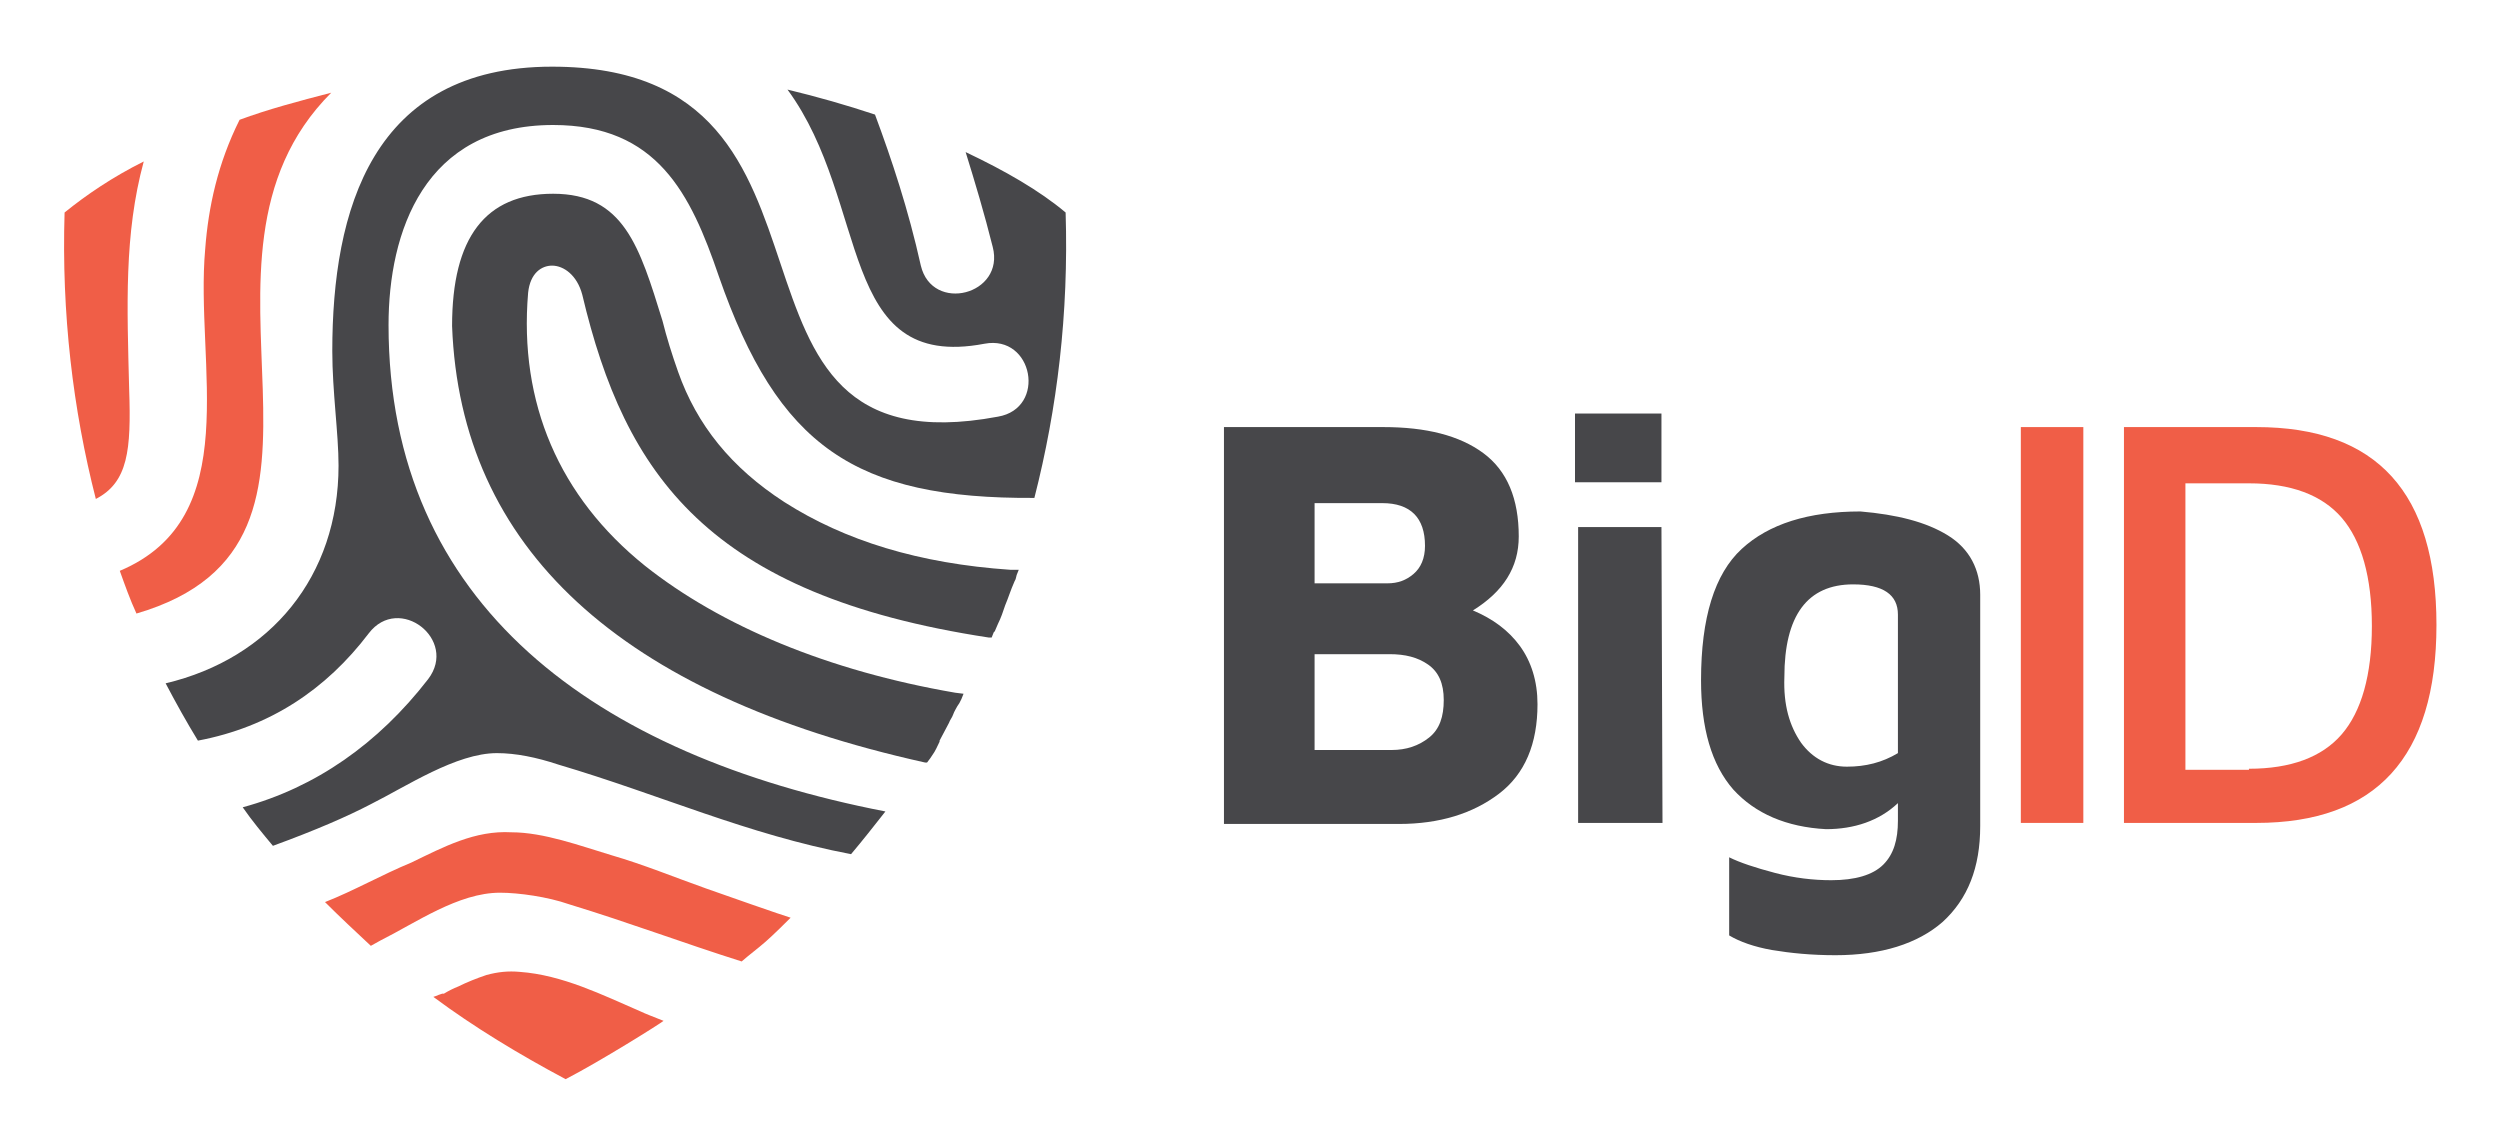
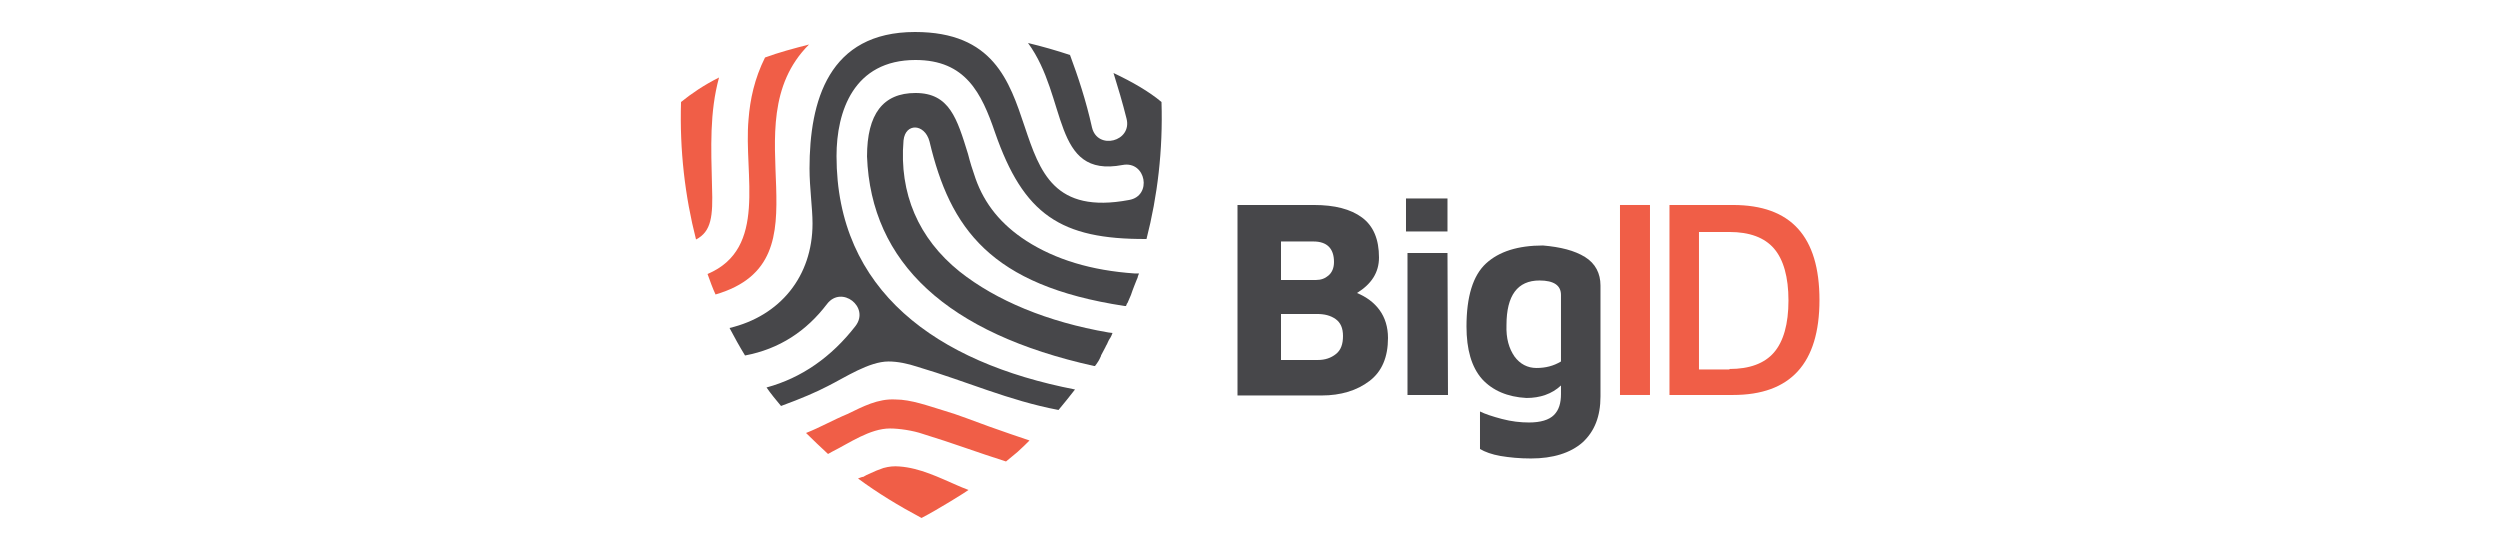
- <svg xmlns="http://www.w3.org/2000/svg" version="1.1" id="Layer_1" x="0px" y="0px" viewBox="0 0 240 110" style="enable-background:new 0 0 240 110;" xml:space="preserve">
+ <svg xmlns="http://www.w3.org/2000/svg" version="1.1" id="Layer_1" x="0px" y="0px" viewBox="0 0 240 110" style="enable-background:new 0 0 240 110;" xml:space="preserve" width="1591" height="350">
  <style type="text/css">
	.st0{fill:#47474A;}
	.st1{fill:#F05E47;}
</style>
  <g>
    <g>
      <path class="st0" d="M145.9,62c1.1,1.5,1.7,3.4,1.7,5.6c0,3.8-1.2,6.7-3.7,8.6c-2.5,1.9-5.7,2.9-9.6,2.9h-16.8V41h15.3    c4.1,0,7.3,0.8,9.6,2.5c2.3,1.7,3.4,4.4,3.4,8c0,3-1.5,5.3-4.4,7.1C143.3,59.4,144.8,60.5,145.9,62z M126.2,56h7    c1,0,1.8-0.3,2.5-0.9c0.7-0.6,1.1-1.5,1.1-2.7c0-2.7-1.4-4.1-4.1-4.1h-6.5V56z M137.2,70.8c1-0.8,1.4-2,1.4-3.6    c0-1.6-0.5-2.7-1.5-3.4c-1-0.7-2.2-1-3.7-1h-7.2v9.2h7.4C135,72,136.2,71.6,137.2,70.8z" />
      <path class="st0" d="M151.2,39.7h8.3v6.6h-8.3V39.7z M151.4,50.6h8.1l0.1,28.4h-8.1V50.6z" />
      <path class="st0" d="M187,51.4c2.1,1.3,3.1,3.3,3.1,5.7v22.2c0,4-1.2,7-3.6,9.2c-2.4,2.1-5.9,3.2-10.3,3.2c-2.3,0-4.3-0.2-6.1-0.5    c-1.7-0.3-3.1-0.8-4.1-1.4v-7.5c1,0.5,2.5,1,4.4,1.5c1.9,0.5,3.7,0.7,5.4,0.7c2.3,0,4-0.5,5-1.5c1-1,1.4-2.4,1.4-4.2v-1.7    c-1.8,1.7-4.2,2.5-6.9,2.5c-3.8-0.2-6.8-1.5-8.9-3.8c-2.1-2.4-3.1-5.9-3.1-10.5c0-6,1.3-10.2,3.9-12.6s6.4-3.6,11.4-3.6    C182.1,49.4,184.9,50.1,187,51.4z M172.9,71.3c1.1,1.5,2.6,2.3,4.4,2.3c1.8,0,3.4-0.4,4.9-1.3V59c0-1.9-1.4-2.9-4.3-2.9    c-4.4,0-6.6,3-6.6,8.9C171.2,67.7,171.8,69.7,172.9,71.3z" />
      <path class="st1" d="M194,41h6v38h-6V41z" />
      <path class="st1" d="M203.9,41h12.7c11.6,0,17.3,6.3,17.3,19c0,12.7-5.8,19-17.3,19h-12.7V41z M215.9,73.8c4,0,7-1.1,8.9-3.3    c1.9-2.2,2.9-5.7,2.9-10.4c0-4.7-1-8.2-2.9-10.4c-1.9-2.2-4.9-3.3-8.9-3.3h-6.1v27.5H215.9z" />
    </g>
    <g>
      <path class="st0" d="M15.9,65.6c1,1.9,2,3.7,3.1,5.5c6.9-1.3,12.3-4.9,16.4-10.3c2.9-3.8,8.6,0.6,5.7,4.4    c-4.8,6.2-10.8,10.4-17.8,12.3c0.9,1.3,1.9,2.5,2.9,3.7c4.1-1.5,7.1-2.8,9.4-4c3.4-1.7,8.2-4.9,12.1-4.9c1.8,0,3.8,0.4,5.9,1.1    c9.8,2.9,18.1,6.7,28.1,8.6c1.1-1.3,2.2-2.7,3.3-4.1c-27.8-5.4-47.7-19.8-47.7-46.7c0-8.9,3.4-19.2,15.8-19.2    c10,0,13.2,6.6,15.9,14.5c5.7,16.4,13.1,21.4,30.3,21.3c2.2-8.6,3.3-17.7,3-27.4c-2.5-2.1-5.8-4-9.6-5.8c0.9,2.9,1.8,5.9,2.6,9.1    c1.2,4.6-5.8,6.4-6.9,1.8C87.2,20.1,85.6,15.3,84,11c-2.7-0.9-5.5-1.7-8.4-2.4c8,10.9,4.7,27.1,18.9,24.4c4.7-0.9,6,6.2,1.3,7    C65.9,45.6,84.3,6.4,53,6.4c-17.3,0-21.1,13.8-21.1,27.3c0,3.9,0.6,7.9,0.6,11C32.5,55.3,26,63.2,15.9,65.6z" />
      <path class="st1" d="M41.6,95.7c3.9,2.9,8.2,5.5,12.7,7.9c3.3-1.7,9.2-5.4,9.4-5.6c-1-0.4-1.8-0.7-2.2-0.9    c-3.7-1.6-7.5-3.5-11.6-3.8c-1.1-0.1-2.1,0-3.2,0.3c-0.9,0.3-1.9,0.7-2.7,1.1c-0.5,0.2-0.9,0.4-1.4,0.7    C42.5,95.3,41.7,95.7,41.6,95.7z" />
      <path class="st1" d="M31.2,86.6c1.4,1.4,2.9,2.8,4.4,4.2l0.9-0.5c3.4-1.7,7.5-4.6,11.5-4.6c1.8,0,4.6,0.4,6.6,1.1    c5.9,1.8,10.9,3.7,16.6,5.5c0.8-0.7,1.5-1.2,2.3-1.9c0.8-0.7,2-1.9,2.4-2.3c-0.7-0.2-6.7-2.3-8.1-2.8c-3.1-1.1-6-2.3-9.1-3.2    c-3-0.9-6.5-2.2-9.6-2.2c-3.5-0.2-6.5,1.4-9.6,2.9C36.6,84,34,85.5,31.2,86.6z" />
      <path class="st1" d="M13.8,15.5c-3,1.5-5.5,3.2-7.6,4.9C5.9,30.1,7,39.3,9.2,47.9c3.1-1.6,3.4-4.7,3.2-10.5    C12.2,29.4,11.9,22.5,13.8,15.5z" />
      <path class="st1" d="M31.8,8.9c-3.1,0.8-6.1,1.6-8.8,2.6c-2.1,4.2-3,8.4-3.3,12.4c-1,11.1,3.9,25.8-8.2,30.9    c0.5,1.4,1,2.8,1.6,4.1C36.7,52,15.6,25.1,31.8,8.9z" />
      <path class="st0" d="M97.6,55.2l0.2-0.5L97,54.7c-8.8-0.6-15.9-2.8-21.7-6.5c-5.1-3.3-8.4-7.4-10.2-12.5c-0.6-1.7-1.1-3.3-1.5-4.9    c-2.2-7.1-3.7-12.2-10.5-12.2c-6.5,0-9.7,4.2-9.7,12.7c0.8,21.3,16.1,35.4,45.4,41.9l0.2,0l0.3-0.4h0l0.2-0.3    c0.3-0.4,0.5-0.9,0.7-1.3c0,0,0,0,0-0.1c0.3-0.6,0.6-1.1,0.9-1.7c0.1-0.3,0.3-0.5,0.4-0.8c0.1-0.3,0.3-0.6,0.4-0.8l0.2-0.3    l0.2-0.4l0,0l0.2-0.5l-0.8-0.1c-12.2-2.1-22.5-6.4-29.8-12.2c-8.2-6.6-12.1-15.6-11.2-26.2c0.2-1.9,1.3-2.6,2.3-2.6    c1.1,0,2.4,0.9,2.9,2.8c4.1,17.3,12.1,28.8,39,32.9l0.3,0l0.2-0.5l0.1-0.1l0.3-0.7c0.3-0.6,0.5-1.2,0.7-1.8    c0.3-0.7,0.5-1.4,0.9-2.3l0.1-0.2L97.6,55.2L97.6,55.2z" />
    </g>
  </g>
</svg>
